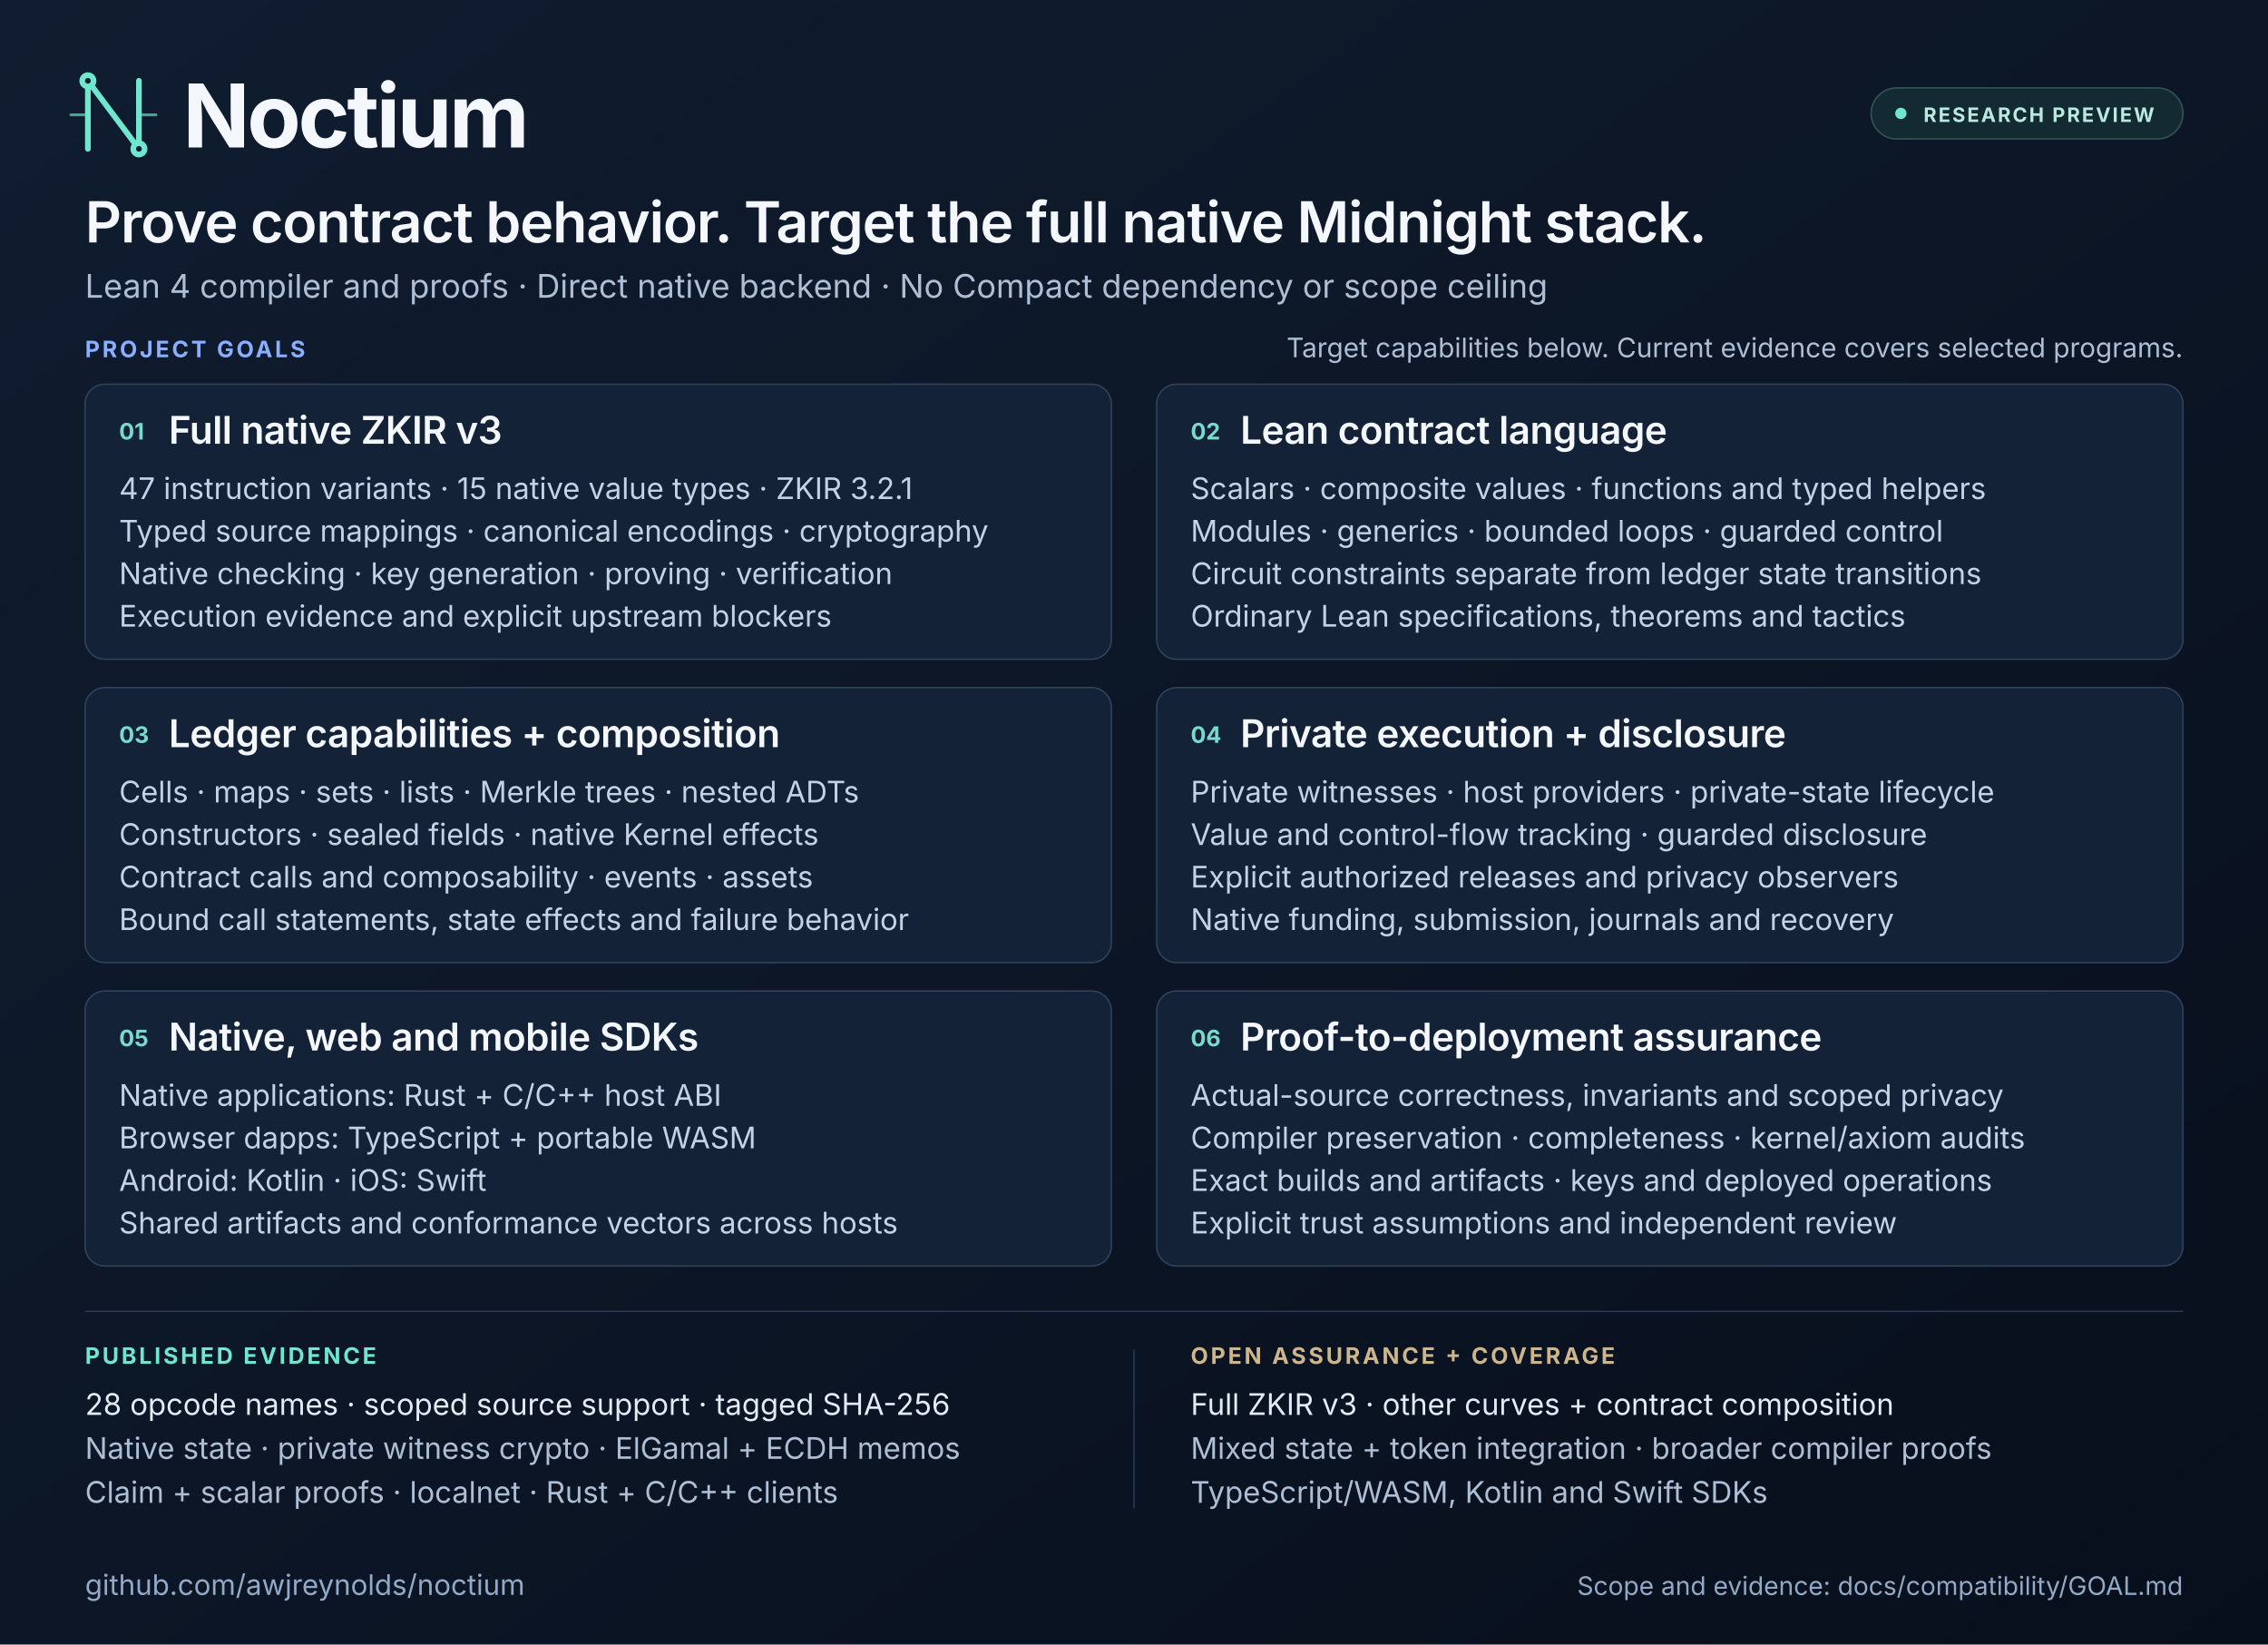
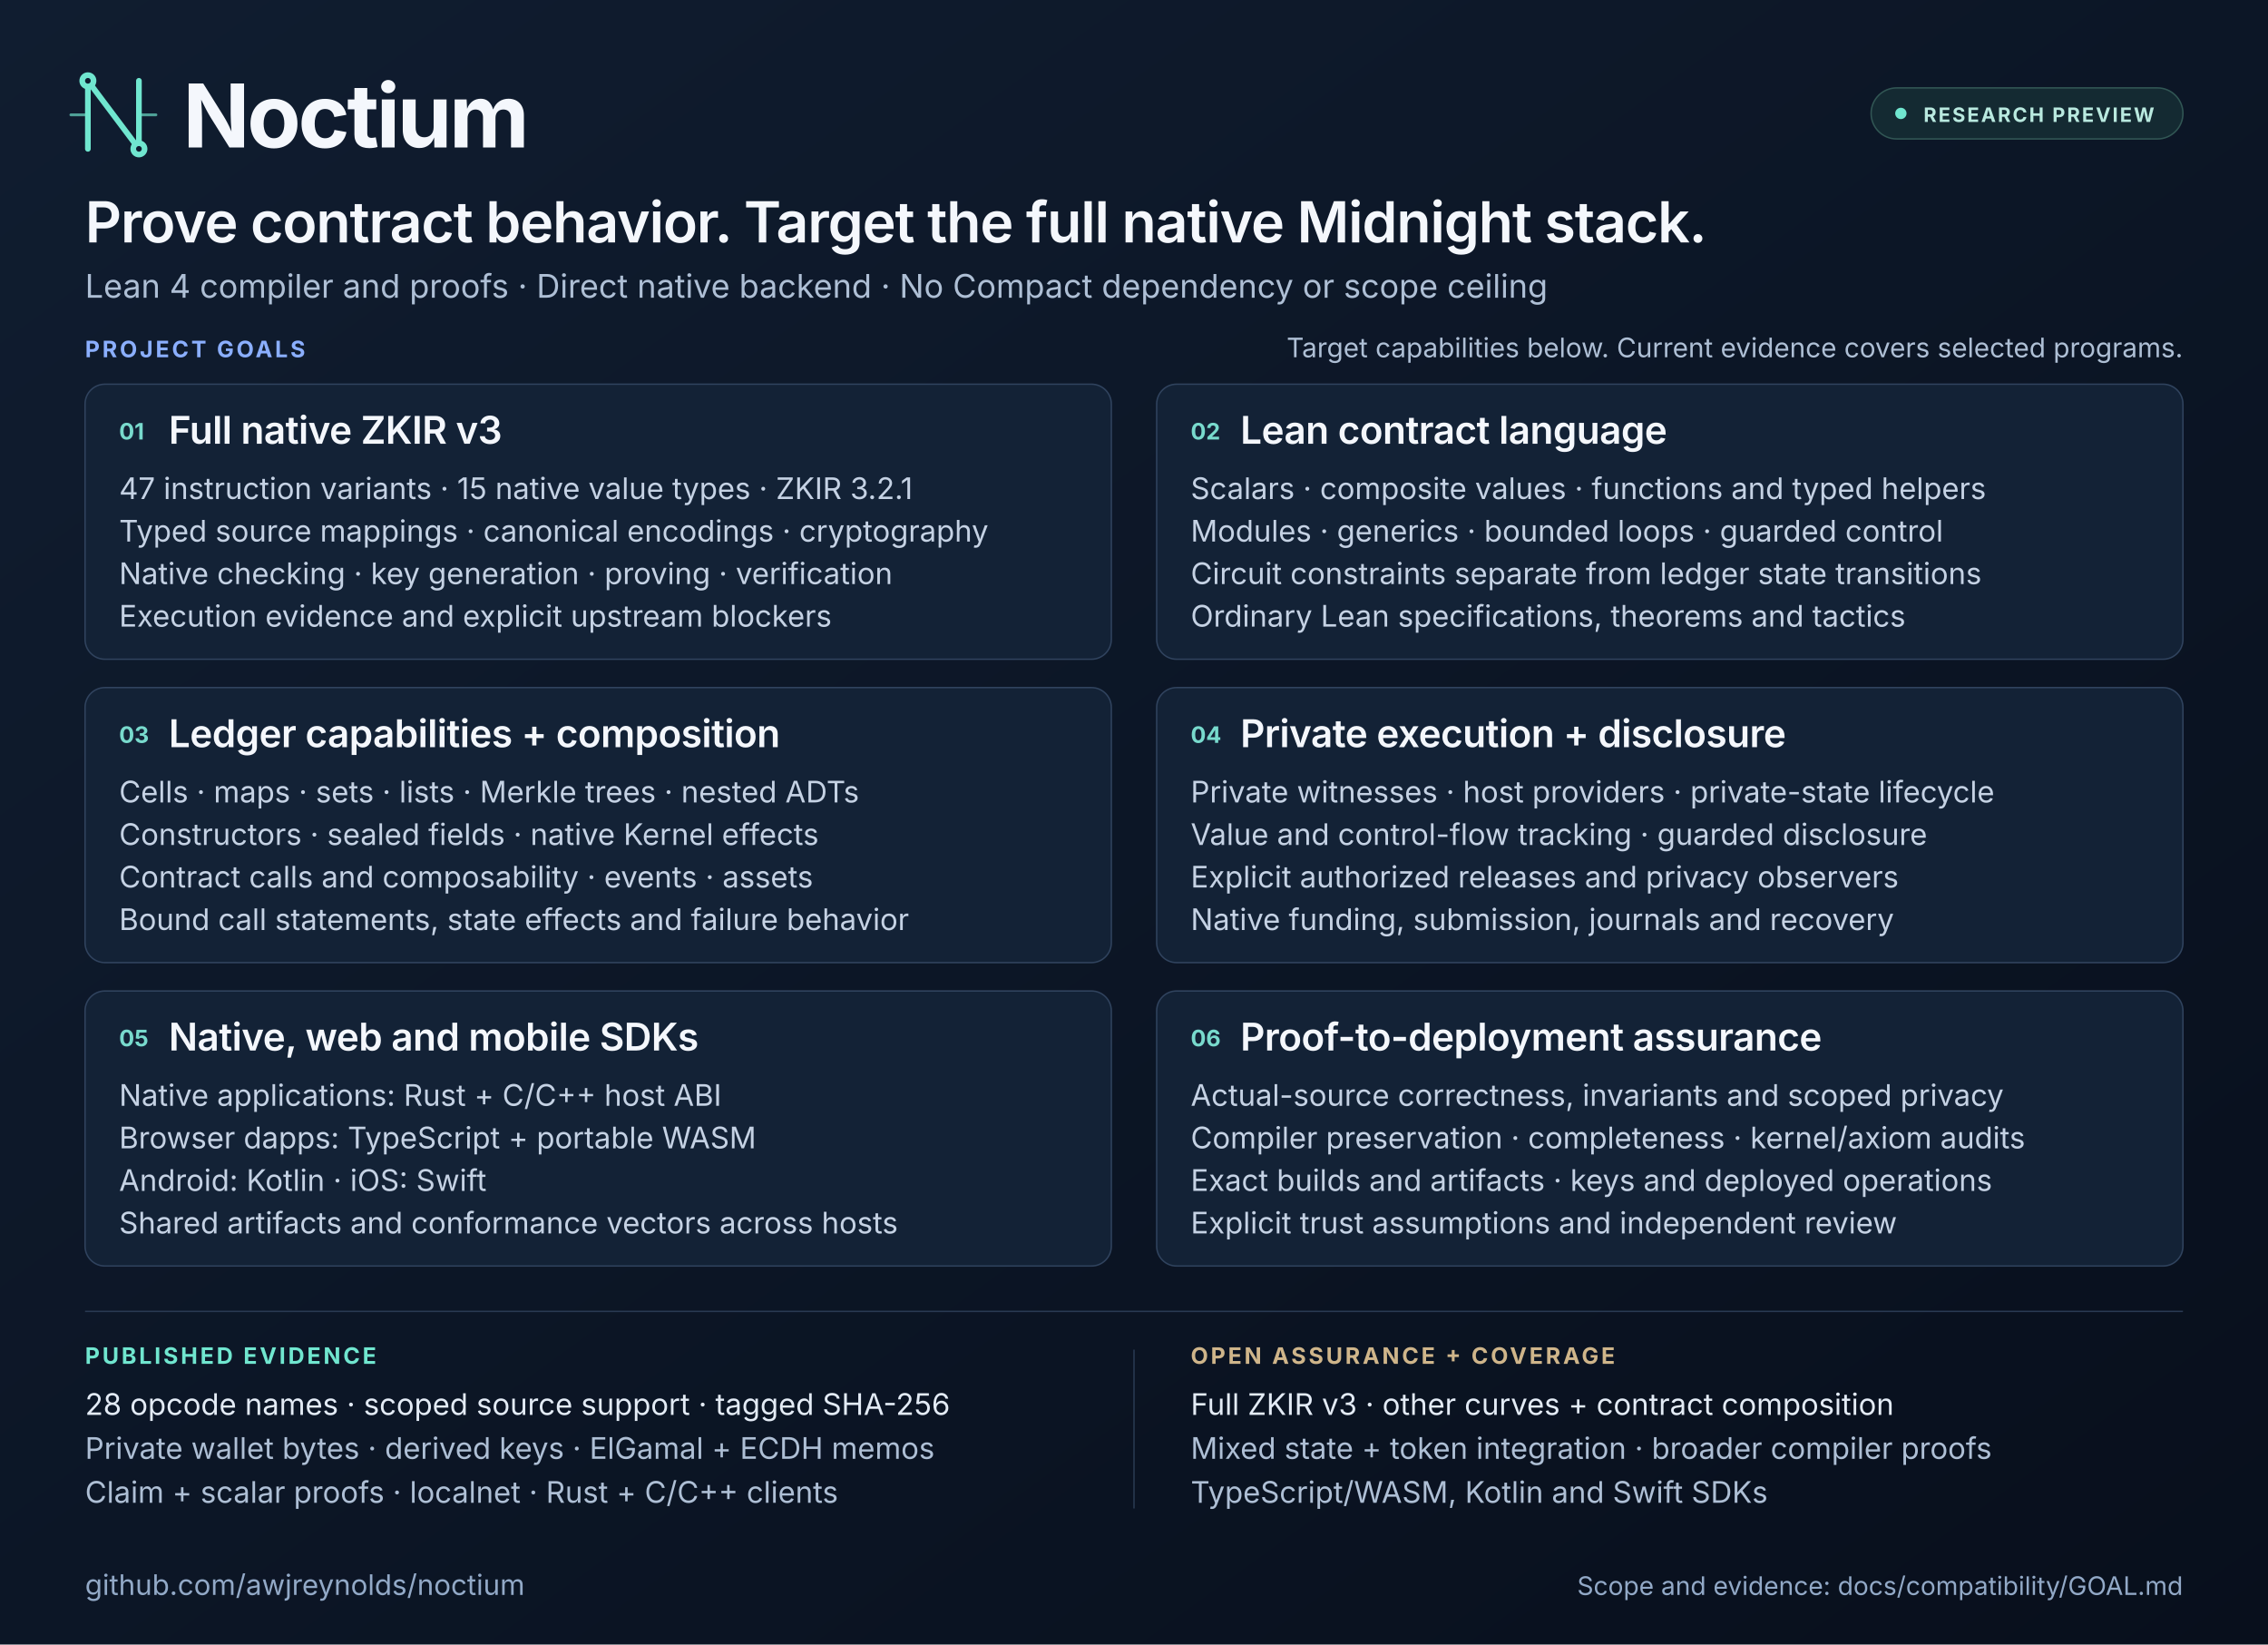
<svg xmlns="http://www.w3.org/2000/svg" width="1600" height="1160" viewBox="0 0 1600 1160" role="img" aria-labelledby="title description">
  <defs>
    <linearGradient id="background" x1="0" y1="0" x2="1" y2="1">
      <stop offset="0" stop-color="#101D30" />
      <stop offset="1" stop-color="#080F1C" />
    </linearGradient>
    <linearGradient id="accent" x1="0" y1="0" x2="1" y2="0">
      <stop offset="0" stop-color="#70E6CF" />
      <stop offset="1" stop-color="#8BAFFF" />
    </linearGradient>
  </defs>
  <rect width="1600" height="1160" fill="url(#background)" />
  <path d="M0 2H1600" stroke="url(#accent)" stroke-width="4" />
  <g stroke="#70E6CF" stroke-width="4" fill="none" stroke-linecap="round" stroke-linejoin="round">
    <path d="M62 105V57L98 105V57" />
    <path d="M50 81H62M98 81H110" stroke-width="2" opacity="0.65" />
    <circle cx="62" cy="57" r="4" fill="#101D30" />
    <circle cx="98" cy="105" r="4" fill="#101D30" />
  </g>
  <g font-family="Inter, Arial, Helvetica, sans-serif">
    <text x="129" y="104" fill="#F4F7FC" font-size="62" font-weight="700" letter-spacing="-2">Noctium</text>
    <rect x="1320" y="62" width="220" height="36" rx="18" fill="#142A32" stroke="#315654" />
    <circle cx="1341" cy="80" r="4" fill="#70E6CF" />
    <text x="1357" y="86" fill="#B9E9DF" font-size="14" font-weight="700" letter-spacing="1.3">RESEARCH PREVIEW</text>
    <text x="60" y="171" fill="#F4F7FC" font-size="40" font-weight="600" letter-spacing="-0.7">Prove contract behavior. Target the full native Midnight stack.</text>
    <text x="60" y="210" fill="#AEBFD5" font-size="23">Lean 4 compiler and proofs · Direct native backend · No Compact dependency or scope ceiling</text>
    <text x="60" y="252" fill="#8BAFFF" font-size="16" font-weight="700" letter-spacing="1.8">PROJECT GOALS</text>
    <text x="1540" y="252" fill="#AEBFD5" font-size="19" text-anchor="end">Target capabilities below. Current evidence covers selected programs.</text>
    <g fill="#132236" stroke="#30435E">
      <rect x="60" y="271" width="724" height="194" rx="14" />
      <rect x="816" y="271" width="724" height="194" rx="14" />
      <rect x="60" y="485" width="724" height="194" rx="14" />
      <rect x="816" y="485" width="724" height="194" rx="14" />
      <rect x="60" y="699" width="724" height="194" rx="14" />
      <rect x="816" y="699" width="724" height="194" rx="14" />
    </g>
    <g fill="#78DACD" font-size="16" font-weight="700">
      <text x="84" y="310">01</text>
      <text x="840" y="310">02</text>
      <text x="84" y="524">03</text>
      <text x="840" y="524">04</text>
      <text x="84" y="738">05</text>
      <text x="840" y="738">06</text>
    </g>
    <g fill="#F4F7FC" font-size="27" font-weight="600" letter-spacing="-0.3">
      <text x="119" y="313">Full native ZKIR v3</text>
      <text x="875" y="313">Lean contract language</text>
      <text x="119" y="527">Ledger capabilities + composition</text>
      <text x="875" y="527">Private execution + disclosure</text>
      <text x="119" y="741">Native, web and mobile SDKs</text>
      <text x="875" y="741">Proof-to-deployment assurance</text>
    </g>
    <g fill="#C5D2E4" font-size="21">
      <text x="84" y="352">47 instruction variants · 15 native value types · ZKIR 3.2.1</text>
      <text x="84" y="382">Typed source mappings · canonical encodings · cryptography</text>
      <text x="84" y="412">Native checking · key generation · proving · verification</text>
      <text x="84" y="442">Execution evidence and explicit upstream blockers</text>
      <text x="840" y="352">Scalars · composite values · functions and typed helpers</text>
      <text x="840" y="382">Modules · generics · bounded loops · guarded control</text>
      <text x="840" y="412">Circuit constraints separate from ledger state transitions</text>
      <text x="840" y="442">Ordinary Lean specifications, theorems and tactics</text>
      <text x="84" y="566">Cells · maps · sets · lists · Merkle trees · nested ADTs</text>
      <text x="84" y="596">Constructors · sealed fields · native Kernel effects</text>
      <text x="84" y="626">Contract calls and composability · events · assets</text>
      <text x="84" y="656">Bound call statements, state effects and failure behavior</text>
      <text x="840" y="566">Private witnesses · host providers · private-state lifecycle</text>
      <text x="840" y="596">Value and control-flow tracking · guarded disclosure</text>
      <text x="840" y="626">Explicit authorized releases and privacy observers</text>
      <text x="840" y="656">Native funding, submission, journals and recovery</text>
      <text x="84" y="780">Native applications: Rust + C/C++ host ABI</text>
      <text x="84" y="810">Browser dapps: TypeScript + portable WASM</text>
      <text x="84" y="840">Android: Kotlin · iOS: Swift</text>
      <text x="84" y="870">Shared artifacts and conformance vectors across hosts</text>
      <text x="840" y="780">Actual-source correctness, invariants and scoped privacy</text>
      <text x="840" y="810">Compiler preservation · completeness · kernel/axiom audits</text>
      <text x="840" y="840">Exact builds and artifacts · keys and deployed operations</text>
      <text x="840" y="870">Explicit trust assumptions and independent review</text>
    </g>
    <path d="M60 925H1540" stroke="#293A52" />
    <text x="60" y="962" fill="#70E6CF" font-size="16" font-weight="700" letter-spacing="1.8">PUBLISHED EVIDENCE</text>
    <text x="60" y="998" fill="#E3EBF5" font-size="21">28 opcode names · scoped source support · tagged SHA-256</text>
-     <text x="60" y="1029" fill="#AEBFD5" font-size="21">Native state · private witness crypto · ElGamal + ECDH memos</text>
+     <text x="60" y="1029" fill="#AEBFD5" font-size="21">Private wallet bytes · derived keys · ElGamal + ECDH memos</text>
    <text x="60" y="1060" fill="#AEBFD5" font-size="21">Claim + scalar proofs · localnet · Rust + C/C++ clients</text>
    <path d="M800 952V1064" stroke="#293A52" />
    <text x="840" y="962" fill="#CFB58A" font-size="16" font-weight="700" letter-spacing="1.8">OPEN ASSURANCE + COVERAGE</text>
    <text x="840" y="998" fill="#E3EBF5" font-size="21">Full ZKIR v3 · other curves + contract composition</text>
    <text x="840" y="1029" fill="#AEBFD5" font-size="21">Mixed state + token integration · broader compiler proofs</text>
    <text x="840" y="1060" fill="#AEBFD5" font-size="21">TypeScript/WASM, Kotlin and Swift SDKs</text>
    <text x="60" y="1125" fill="#92A9C7" font-size="20">github.com/awjreynolds/noctium</text>
    <text x="1540" y="1125" fill="#92A9C7" font-size="18" text-anchor="end">Scope and evidence: docs/compatibility/GOAL.md</text>
  </g>
</svg>
